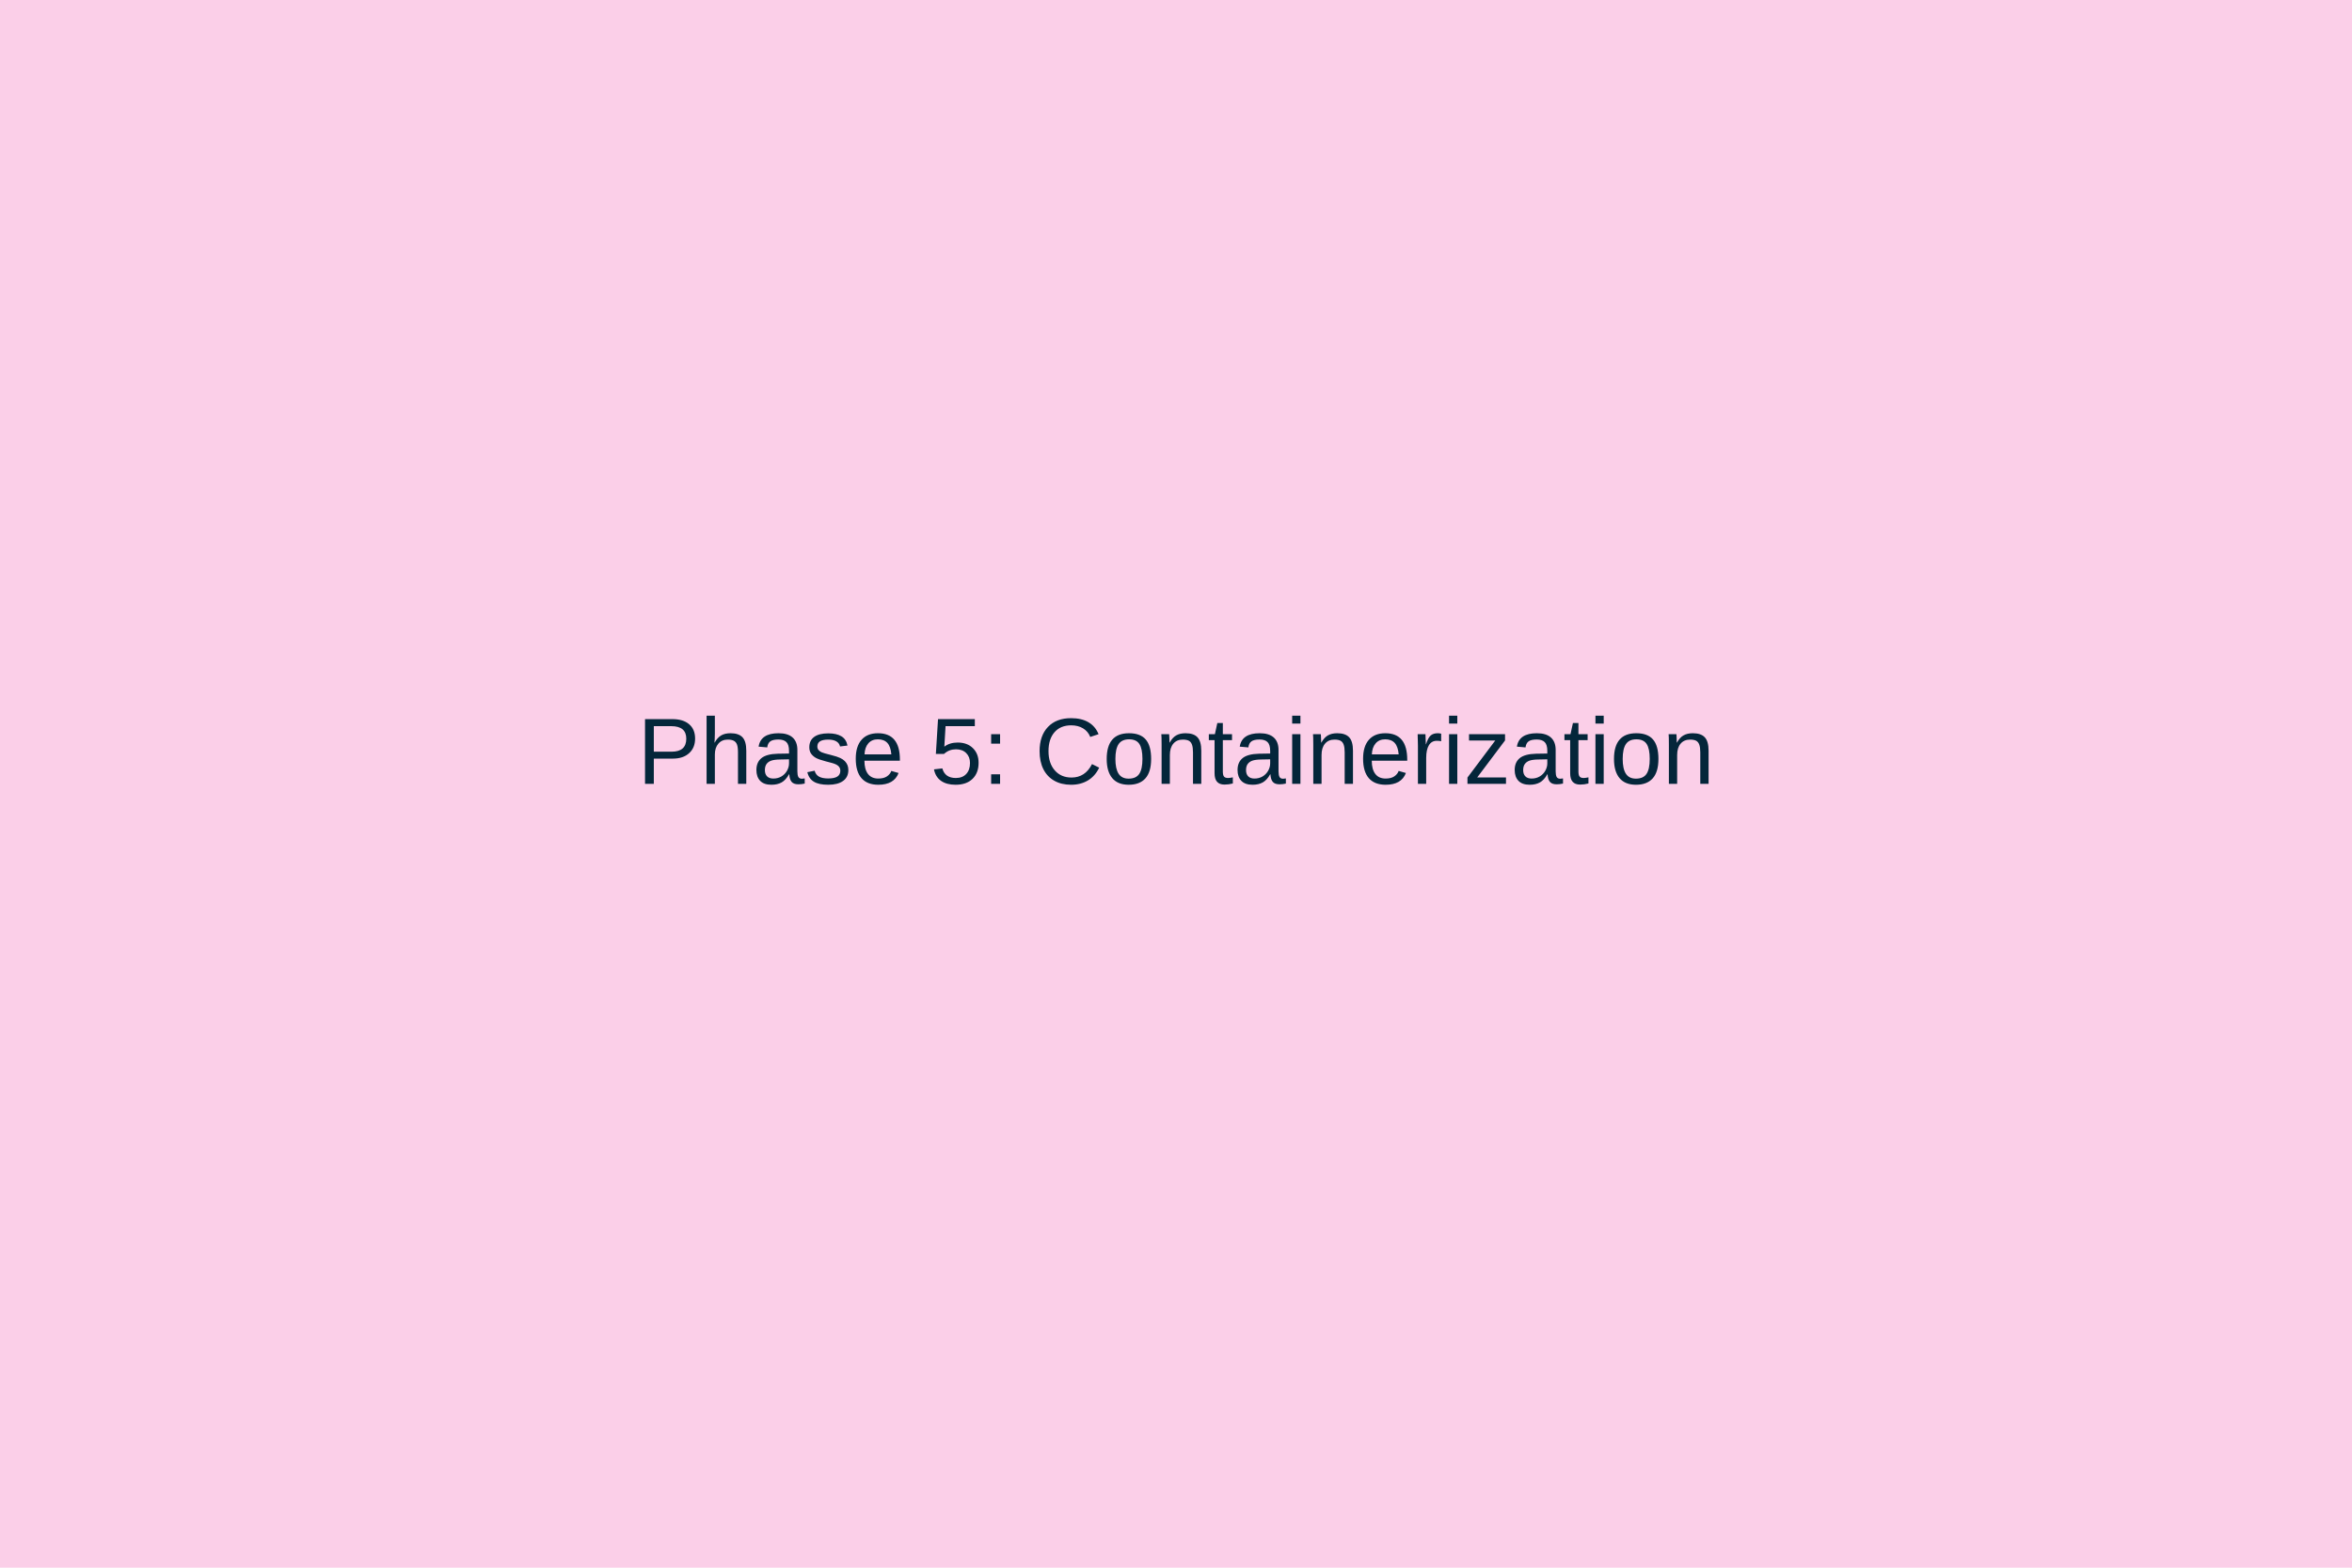
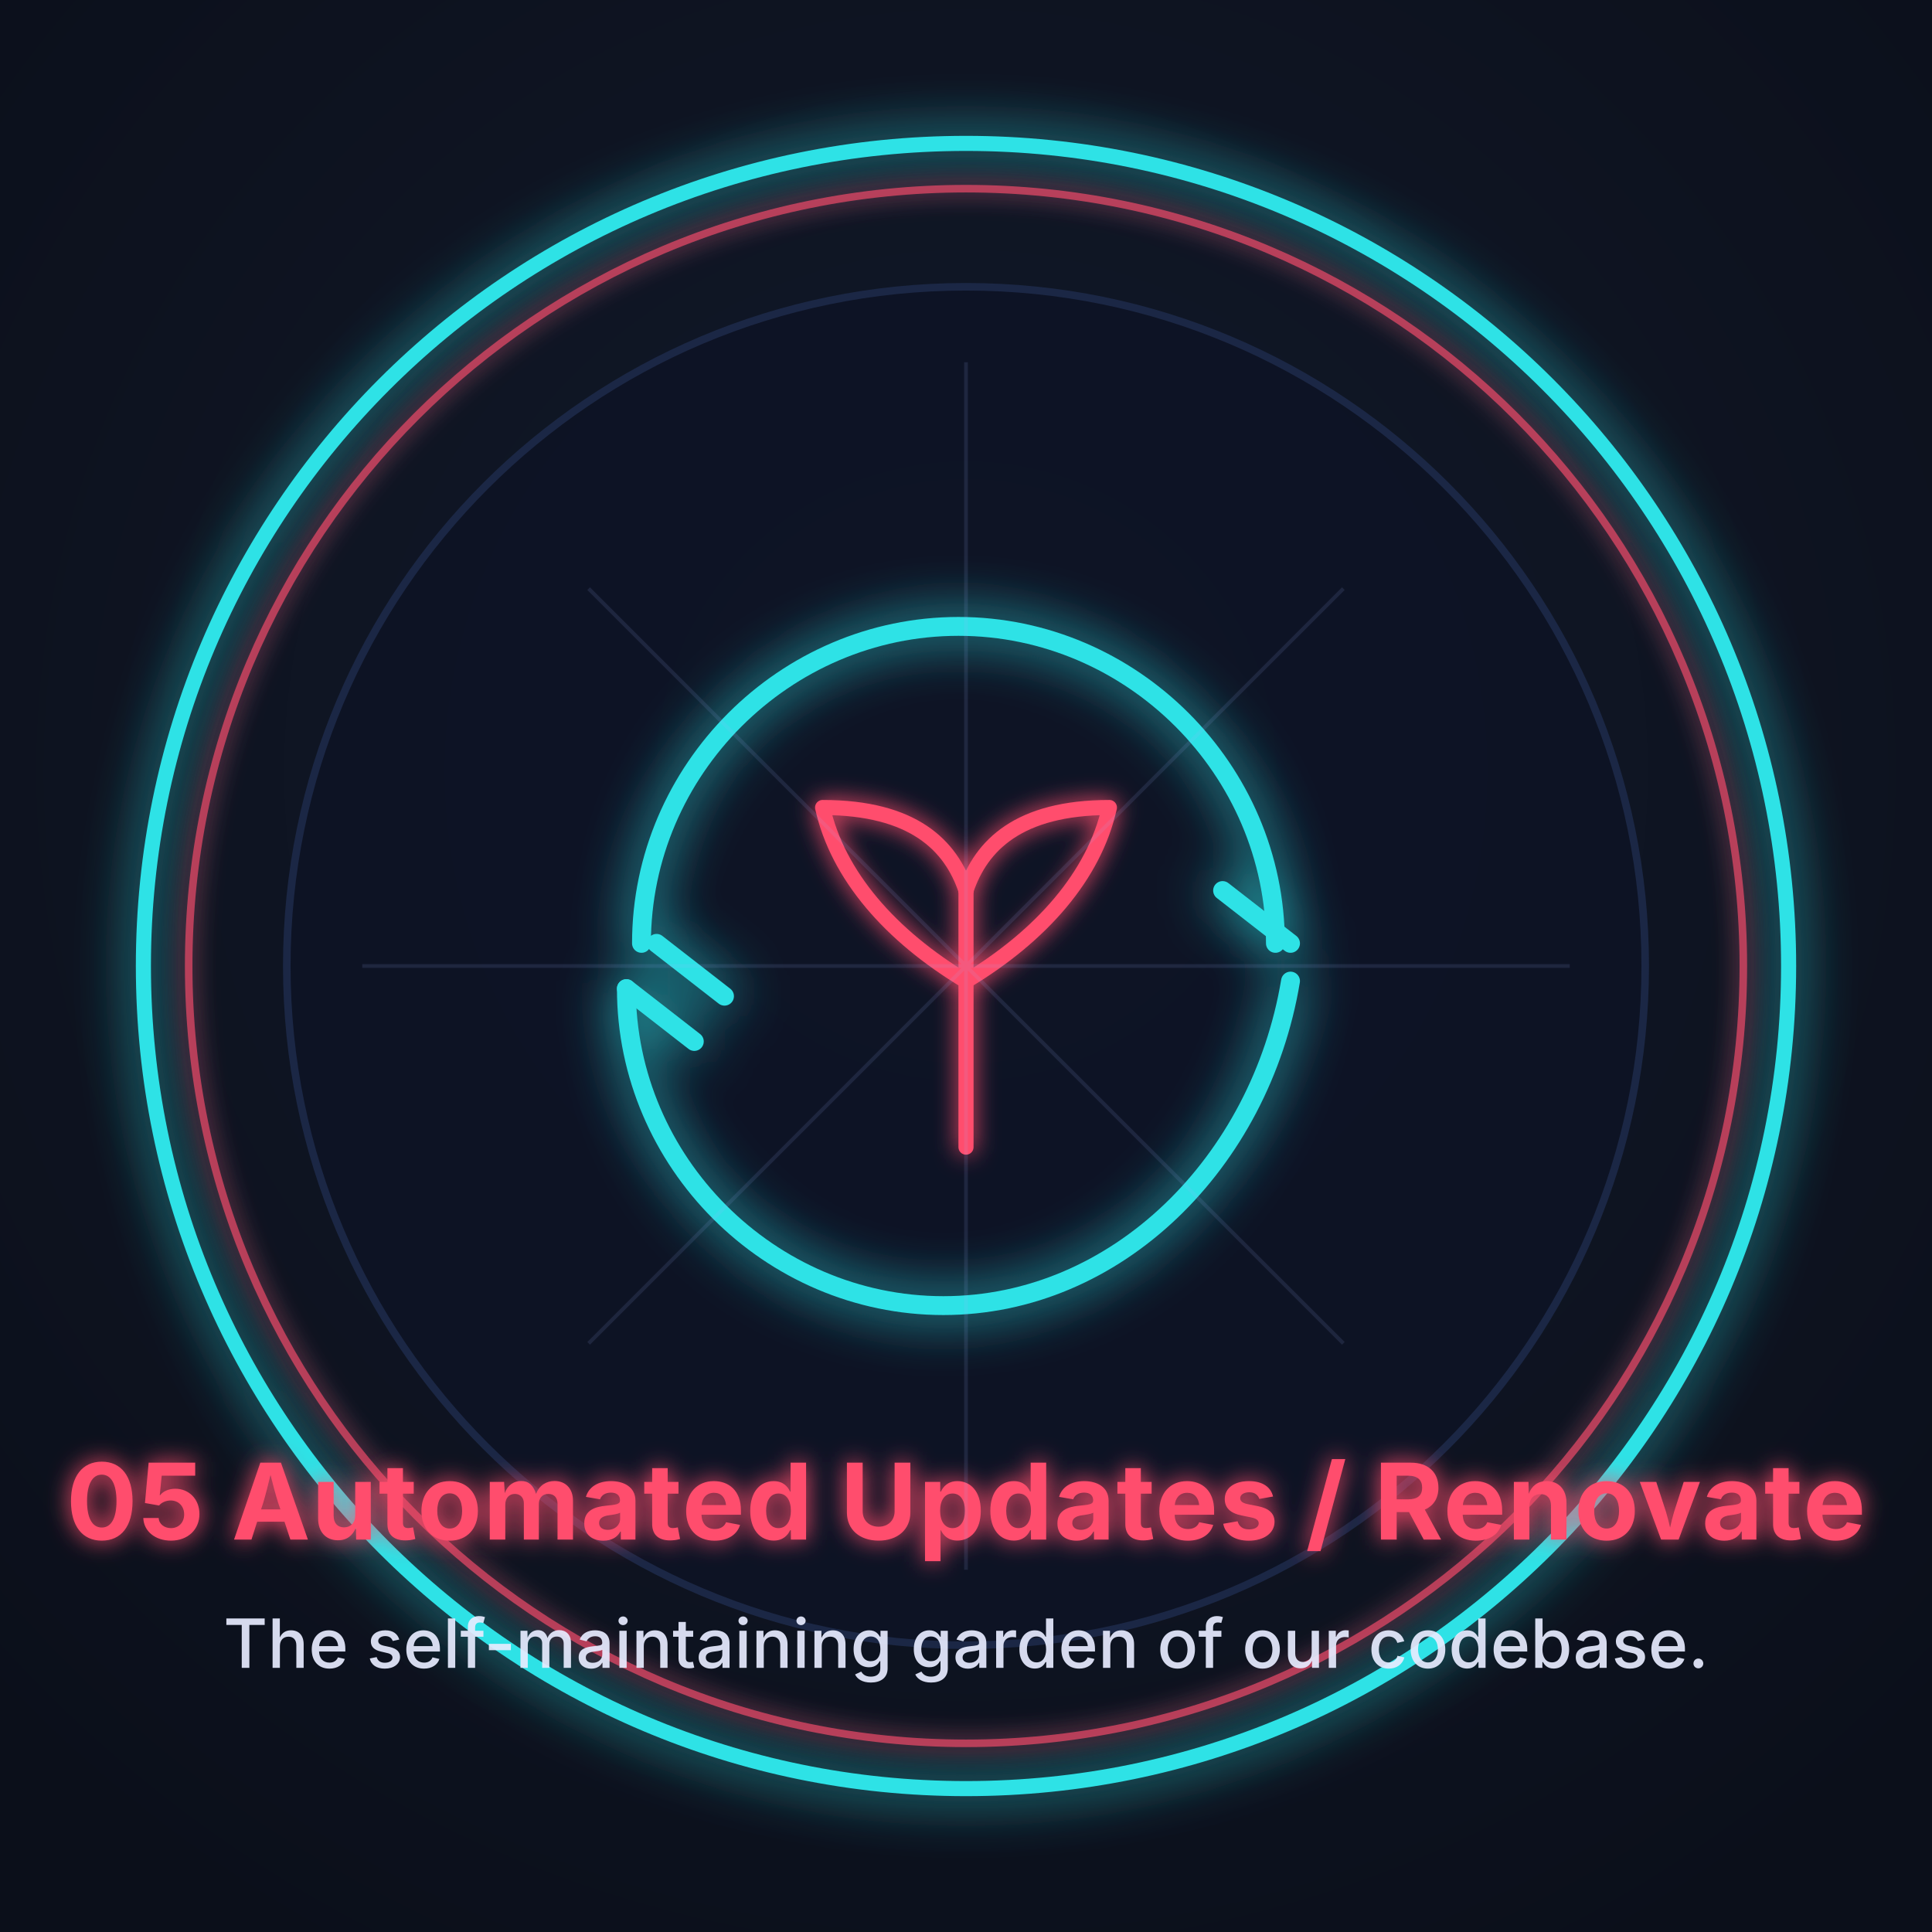
- <svg xmlns="http://www.w3.org/2000/svg" width="1200" height="800">
-   <rect width="100%" height="100%" fill="#fbcfe8" />
-   <text x="50%" y="50%" alignment-baseline="middle" text-anchor="middle" font-family="Arial" font-size="48" fill="#04263a">Phase 5: Containerization</text>
+ <svg xmlns="http://www.w3.org/2000/svg" width="512" height="512" viewBox="0 0 512 512">
+   <defs>
+     <radialGradient id="g" cx="50%" cy="40%" r="70%">
+       <stop offset="0%" stop-color="#121a2b" />
+       <stop offset="100%" stop-color="#0b0f1a" />
+     </radialGradient>
+     <filter id="glowA" x="-50%" y="-50%" width="200%" height="200%">
+       <feGaussianBlur stdDeviation="3" result="b" />
+       <feMerge>
+         <feMergeNode in="b" />
+         <feMergeNode in="SourceGraphic" />
+       </feMerge>
+     </filter>
+     <filter id="glowB" x="-50%" y="-50%" width="200%" height="200%">
+       <feGaussianBlur stdDeviation="7" result="b" />
+       <feColorMatrix in="b" type="matrix" values="1 0 0 0 0                 0 1 0 0 0                 0 0 1 0 0                 0 0 0 0.65 0" />
+       <feMerge>
+         <feMergeNode in="b" />
+         <feMergeNode in="SourceGraphic" />
+       </feMerge>
+     </filter>
+     <style>
+       .title { font-family: Inter, ui-sans-serif, system-ui, -apple-system, Segoe UI, Roboto, Helvetica, Arial; font-size: 28px; font-weight: 700; letter-spacing: 0.3px; }
+       .subtitle { font-family: Inter, ui-sans-serif, system-ui, -apple-system, Segoe UI, Roboto, Helvetica, Arial; font-size: 18px; font-weight: 500; opacity: 0.92; }
+     </style>
+   </defs>
+   <rect x="0" y="0" width="512" height="512" fill="url(#g)" />
+   <circle cx="256" cy="256" r="218" fill="none" stroke="#2de2e6" stroke-width="4" filter="url(#glowB)" />
+   <circle cx="256" cy="256" r="206" fill="none" stroke="#ff4d6d" stroke-width="2" opacity="0.7" filter="url(#glowA)" />
+   <circle cx="256" cy="256" r="180" fill="#0d1324" opacity="0.85" />
+   <circle cx="256" cy="256" r="180" fill="none" stroke="#1b2745" stroke-width="2" />
+   <g filter="url(#glowB)" stroke="#2de2e6" stroke-width="5" fill="none" stroke-linecap="round" stroke-linejoin="round">
+     <path d="M170 250            C170 204 208 166 254 166            C300 166 338 204 338 250" />
+     <path d="M342 250 l-18 -14" />
+     <path d="M174 250 l18 14" />
+     <path d="M342 260            C334 308 296 346 250 346            C204 346 166 308 166 262" />
+     <path d="M166 262 l18 14" />
+   </g>
+   <g filter="url(#glowA)" stroke="#ff4d6d" stroke-width="4" fill="none" stroke-linecap="round" stroke-linejoin="round">
+     <path d="M256 304 V236" />
+     <path d="M256 260 C236 248 222 232 218 214 C242 214 252 224 256 236" />
+     <path d="M256 260 C276 248 290 232 294 214 C270 214 260 224 256 236" />
+   </g>
+   <text x="256" y="408" text-anchor="middle" fill="#ff4d6d" class="title" filter="url(#glowA)">05 Automated Updates / Renovate</text>
+   <text x="256" y="442" text-anchor="middle" fill="#e7ecff" class="subtitle">The self-maintaining garden of our codebase.</text>
+   <g opacity="0.12">
+     <path d="M96 256 H416" stroke="#9fb0ff" stroke-width="1" />
+     <path d="M256 96 V416" stroke="#9fb0ff" stroke-width="1" />
+     <path d="M156 156 L356 356" stroke="#9fb0ff" stroke-width="1" />
+     <path d="M356 156 L156 356" stroke="#9fb0ff" stroke-width="1" />
+   </g>
</svg>
